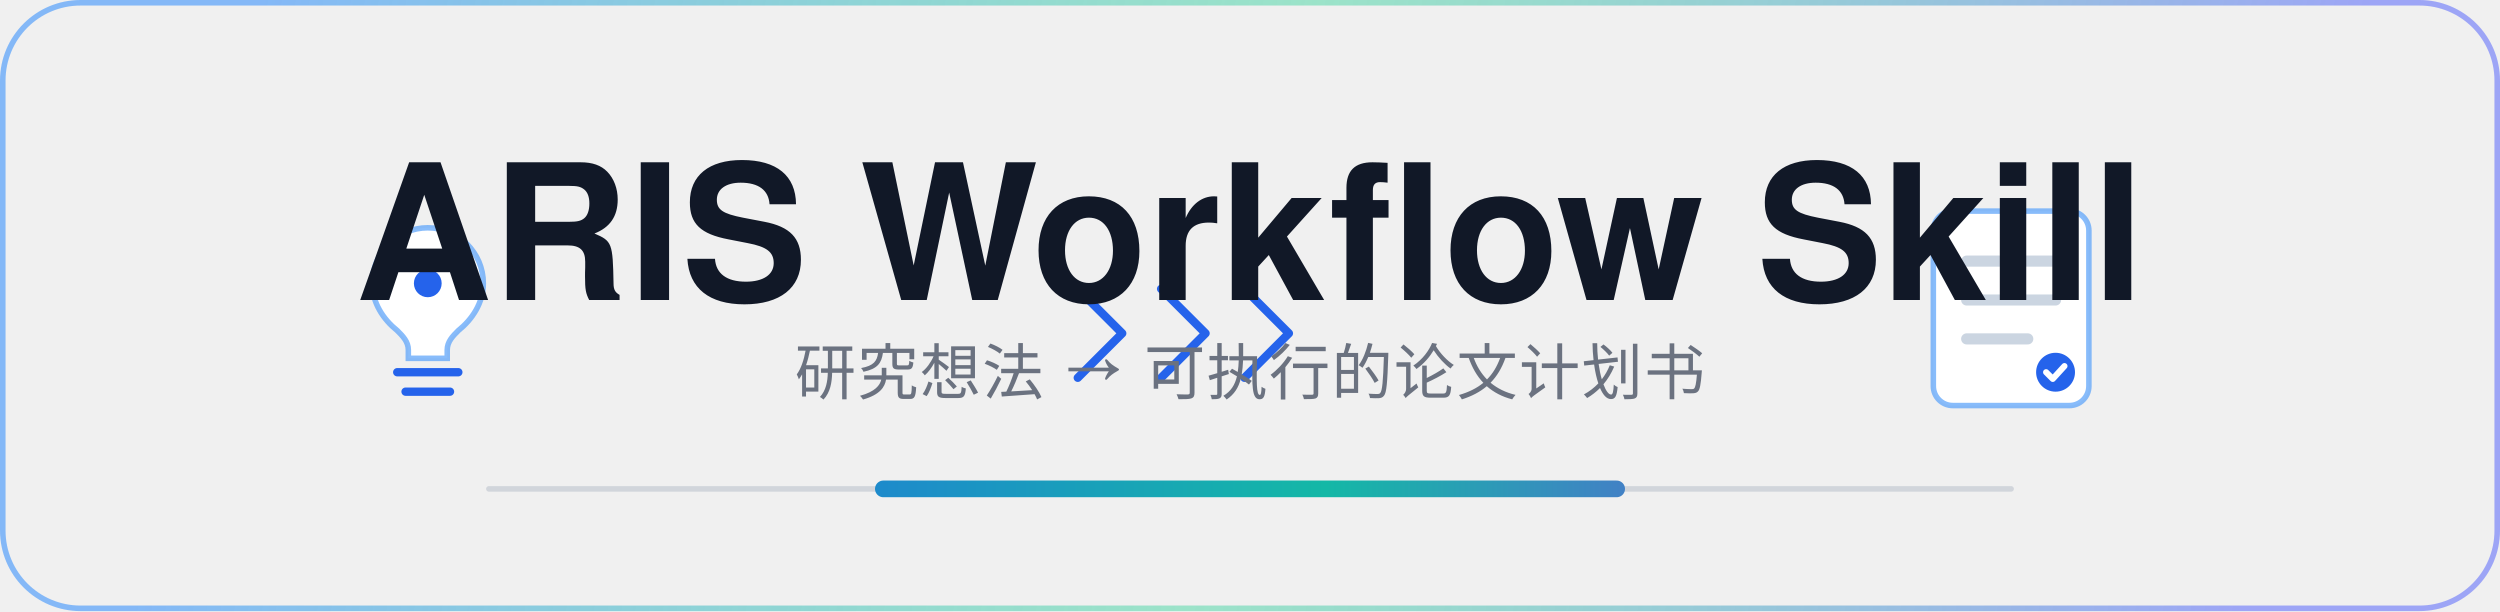
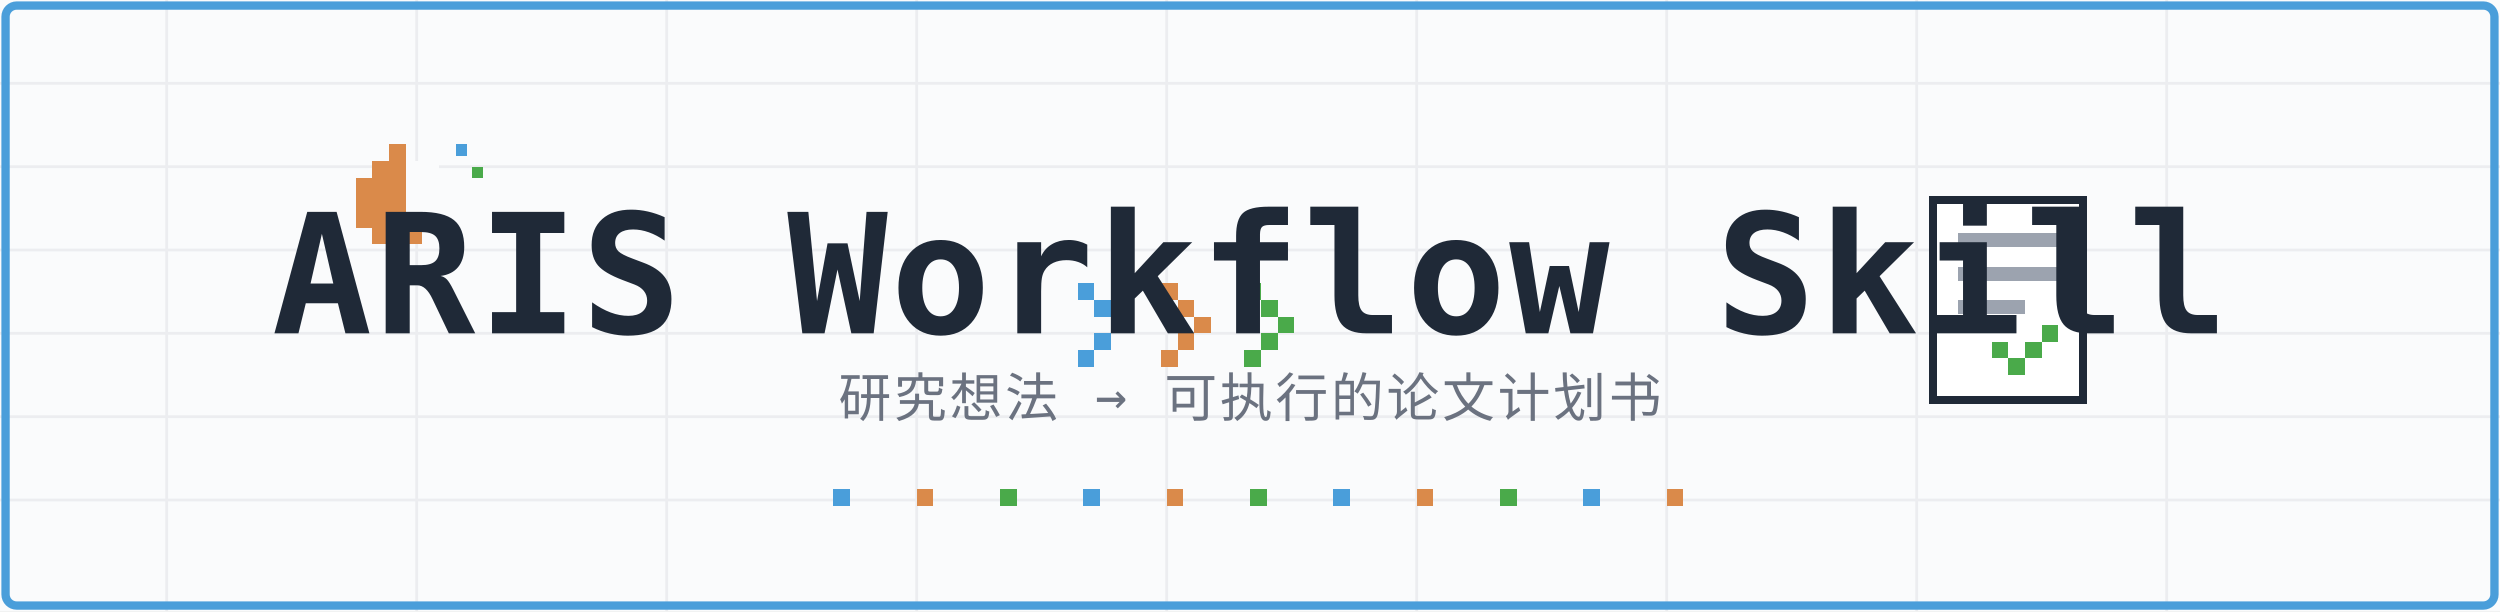
<svg xmlns="http://www.w3.org/2000/svg" width="900" height="220" viewBox="0 0 900 220" fill="none" role="img" aria-labelledby="title desc">
  <style>
-     .title {
-       font-family: ui-sans-serif, -apple-system, BlinkMacSystemFont, "Segoe UI", Helvetica, Arial, sans-serif;
-       font-size: 68px;
-       font-weight: 760;
-       letter-spacing: 0;
-       fill: #111827;
-     }
-     .sub {
-       font-family: ui-sans-serif, -apple-system, BlinkMacSystemFont, "Segoe UI", Helvetica, Arial, sans-serif;
-       font-size: 22px;
-       font-weight: 500;
-       letter-spacing: 0.5px;
-       fill: #6b7280;
-     }
-     .accent {
-       fill: #2563eb;
-     }
-     .muted {
-       stroke: #d1d5db;
-     }
+     .title { font-family: ui-monospace, "SF Mono", Menlo, Consolas, monospace; font-size: 60px; font-weight: 700; letter-spacing: 1px; fill: #1f2937; }
+     .sub   { font-family: ui-monospace, "SF Mono", Menlo, Consolas, monospace; font-size: 19px; font-weight: 500; letter-spacing: 1px; fill: #6b7280; }
    @media (prefers-color-scheme: dark) {
      .title { fill: #f8fafc; }
-       .sub { fill: #94a3b8; }
-       .accent { fill: #38bdf8; }
-       .muted { stroke: #334155; }
+       .sub   { fill: #94a3b8; }
+       .bg    { fill: #0f172a; }
+       .grid  { stroke: #1e293b; }
    }
  </style>
-   <rect x="1" y="1" width="898" height="218" rx="28" stroke="url(#border)" stroke-width="2" />
-   <g transform="translate(132,82)">
-     <path d="M22 0C11 0 2 9 2 20c0 7 4 13 9 17 2 2 4 4 4 7v3h14v-3c0-3 2-5 4-7 5-4 9-10 9-17 0-11-9-20-20-20z" fill="#ffffff" stroke="url(#border)" stroke-width="2" />
-     <line x1="11" y1="52" x2="33" y2="52" stroke="url(#underline)" stroke-width="3" stroke-linecap="round" />
-     <line x1="14" y1="59" x2="30" y2="59" stroke="url(#underline)" stroke-width="3" stroke-linecap="round" />
-     <circle class="accent" cx="22" cy="20" r="5" fill="#2563eb" />
+   <rect class="bg" x="0" y="0" width="900" height="220" fill="#fafbfc" />
+   <g class="grid" stroke="#e5e7eb" stroke-width="1" opacity="0.7">
+     <path d="M0 30H900M0 60H900M0 90H900M0 120H900M0 150H900M0 180H900" />
+     <path d="M60 0V220M150 0V220M240 0V220M330 0V220M420 0V220M510 0V220M600 0V220M690 0V220M780 0V220" />
  </g>
-   <g transform="translate(388,92)" stroke="url(#underline)" stroke-width="3" fill="none" stroke-linecap="round" stroke-linejoin="round">
-     <path d="M0 12 L16 28 L0 44" />
-     <path d="M30 12 L46 28 L30 44" />
-     <path d="M60 12 L76 28 L60 44" />
+   <rect x="2" y="2" width="896" height="216" fill="none" stroke="#4A9EDA" stroke-width="3" rx="4" />
+   <g transform="translate(120,46)" shape-rendering="crispEdges">
+     <g fill="#da8a4a">
+       <rect x="20" y="6" width="6" height="6" />
+       <rect x="14" y="12" width="18" height="6" />
+       <rect x="8" y="18" width="30" height="6" />
+       <rect x="8" y="24" width="30" height="6" />
+       <rect x="8" y="30" width="30" height="6" />
+       <rect x="14" y="36" width="18" height="6" />
+       <rect x="20" y="42" width="6" height="6" />
+     </g>
+     <g fill="#fafbfc">
+       <rect x="26" y="12" width="12" height="6" />
+       <rect x="26" y="18" width="18" height="6" />
+       <rect x="26" y="24" width="18" height="6" />
+       <rect x="26" y="30" width="12" height="6" />
+     </g>
+     <rect x="44" y="6" width="4" height="4" fill="#4A9EDA" />
+     <rect x="50" y="14" width="4" height="4" fill="#4aaa4a" />
  </g>
-   <g transform="translate(696,76)">
-     <rect x="0" y="0" width="56" height="70" rx="7" fill="#ffffff" stroke="url(#border)" stroke-width="2" />
-     <line x1="12" y1="18" x2="44" y2="18" stroke="#cbd5e1" stroke-width="4" stroke-linecap="round" />
-     <line x1="12" y1="32" x2="44" y2="32" stroke="#cbd5e1" stroke-width="4" stroke-linecap="round" />
-     <line x1="12" y1="46" x2="34" y2="46" stroke="#cbd5e1" stroke-width="4" stroke-linecap="round" />
-     <circle class="accent" cx="44" cy="58" r="7" fill="#2563eb" />
-     <path d="M40.6 58l2.4 2.4 4.2-4.6" stroke="#ffffff" stroke-width="2.2" stroke-linecap="round" stroke-linejoin="round" fill="none" />
+   <g transform="translate(388,96)" shape-rendering="crispEdges">
+     <g fill="#4A9EDA">
+       <rect x="0" y="6" width="6" height="6" />
+       <rect x="6" y="12" width="6" height="6" />
+       <rect x="12" y="18" width="6" height="6" />
+       <rect x="6" y="24" width="6" height="6" />
+       <rect x="0" y="30" width="6" height="6" />
+     </g>
+     <g fill="#da8a4a">
+       <rect x="30" y="6" width="6" height="6" />
+       <rect x="36" y="12" width="6" height="6" />
+       <rect x="42" y="18" width="6" height="6" />
+       <rect x="36" y="24" width="6" height="6" />
+       <rect x="30" y="30" width="6" height="6" />
+     </g>
+     <g fill="#4aaa4a">
+       <rect x="60" y="6" width="6" height="6" />
+       <rect x="66" y="12" width="6" height="6" />
+       <rect x="72" y="18" width="6" height="6" />
+       <rect x="66" y="24" width="6" height="6" />
+       <rect x="60" y="30" width="6" height="6" />
+     </g>
  </g>
-   <text class="title" x="450" y="108" text-anchor="middle">ARIS Workflow Skill</text>
-   <text class="sub" x="450" y="142" text-anchor="middle">研究想法 → 可执行的论文计划书</text>
-   <path class="muted" d="M176 176H724" stroke-width="2" stroke-linecap="round" />
-   <path d="M318 176H582" stroke="url(#underline)" stroke-width="6" stroke-linecap="round" />
-   <defs>
-     <linearGradient id="border" x1="86" y1="32" x2="814" y2="188" gradientUnits="userSpaceOnUse">
-       <stop stop-color="#60a5fa" stop-opacity="0.75" />
-       <stop offset="0.5" stop-color="#34d399" stop-opacity="0.45" />
-       <stop offset="1" stop-color="#818cf8" stop-opacity="0.75" />
-     </linearGradient>
-     <linearGradient id="underline" x1="176" y1="176" x2="724" y2="176" gradientUnits="userSpaceOnUse">
-       <stop stop-color="#2563eb" />
-       <stop offset="0.55" stop-color="#14b8a6" />
-       <stop offset="1" stop-color="#7c3aed" />
-     </linearGradient>
-   </defs>
+   <g transform="translate(696,72)" shape-rendering="crispEdges">
+     <rect x="0" y="0" width="54" height="72" fill="#ffffff" stroke="#1f2937" stroke-width="3" />
+     <g fill="#9ca3af">
+       <rect x="9" y="12" width="36" height="5" />
+       <rect x="9" y="24" width="36" height="5" />
+       <rect x="9" y="36" width="24" height="5" />
+     </g>
+     <g fill="#4aaa4a">
+       <rect x="33" y="51" width="6" height="6" />
+       <rect x="27" y="57" width="6" height="6" />
+       <rect x="21" y="51" width="6" height="6" />
+       <rect x="39" y="45" width="6" height="6" />
+     </g>
+   </g>
+   <text class="title" x="450" y="120" text-anchor="middle">ARIS Workflow Skill</text>
+   <text class="sub" x="450" y="150" text-anchor="middle">研究想法 → 可执行的论文计划书</text>
+   <g shape-rendering="crispEdges">
+     <g fill="#4A9EDA">
+       <rect x="300" y="176" width="6" height="6" />
+     </g>
+     <g fill="#da8a4a">
+       <rect x="330" y="176" width="6" height="6" />
+     </g>
+     <g fill="#4aaa4a">
+       <rect x="360" y="176" width="6" height="6" />
+     </g>
+     <g fill="#4A9EDA">
+       <rect x="390" y="176" width="6" height="6" />
+     </g>
+     <g fill="#da8a4a">
+       <rect x="420" y="176" width="6" height="6" />
+     </g>
+     <g fill="#4aaa4a">
+       <rect x="450" y="176" width="6" height="6" />
+     </g>
+     <g fill="#4A9EDA">
+       <rect x="480" y="176" width="6" height="6" />
+     </g>
+     <g fill="#da8a4a">
+       <rect x="510" y="176" width="6" height="6" />
+     </g>
+     <g fill="#4aaa4a">
+       <rect x="540" y="176" width="6" height="6" />
+     </g>
+     <g fill="#4A9EDA">
+       <rect x="570" y="176" width="6" height="6" />
+     </g>
+     <g fill="#da8a4a">
+       <rect x="600" y="176" width="6" height="6" />
+     </g>
+   </g>
</svg>
